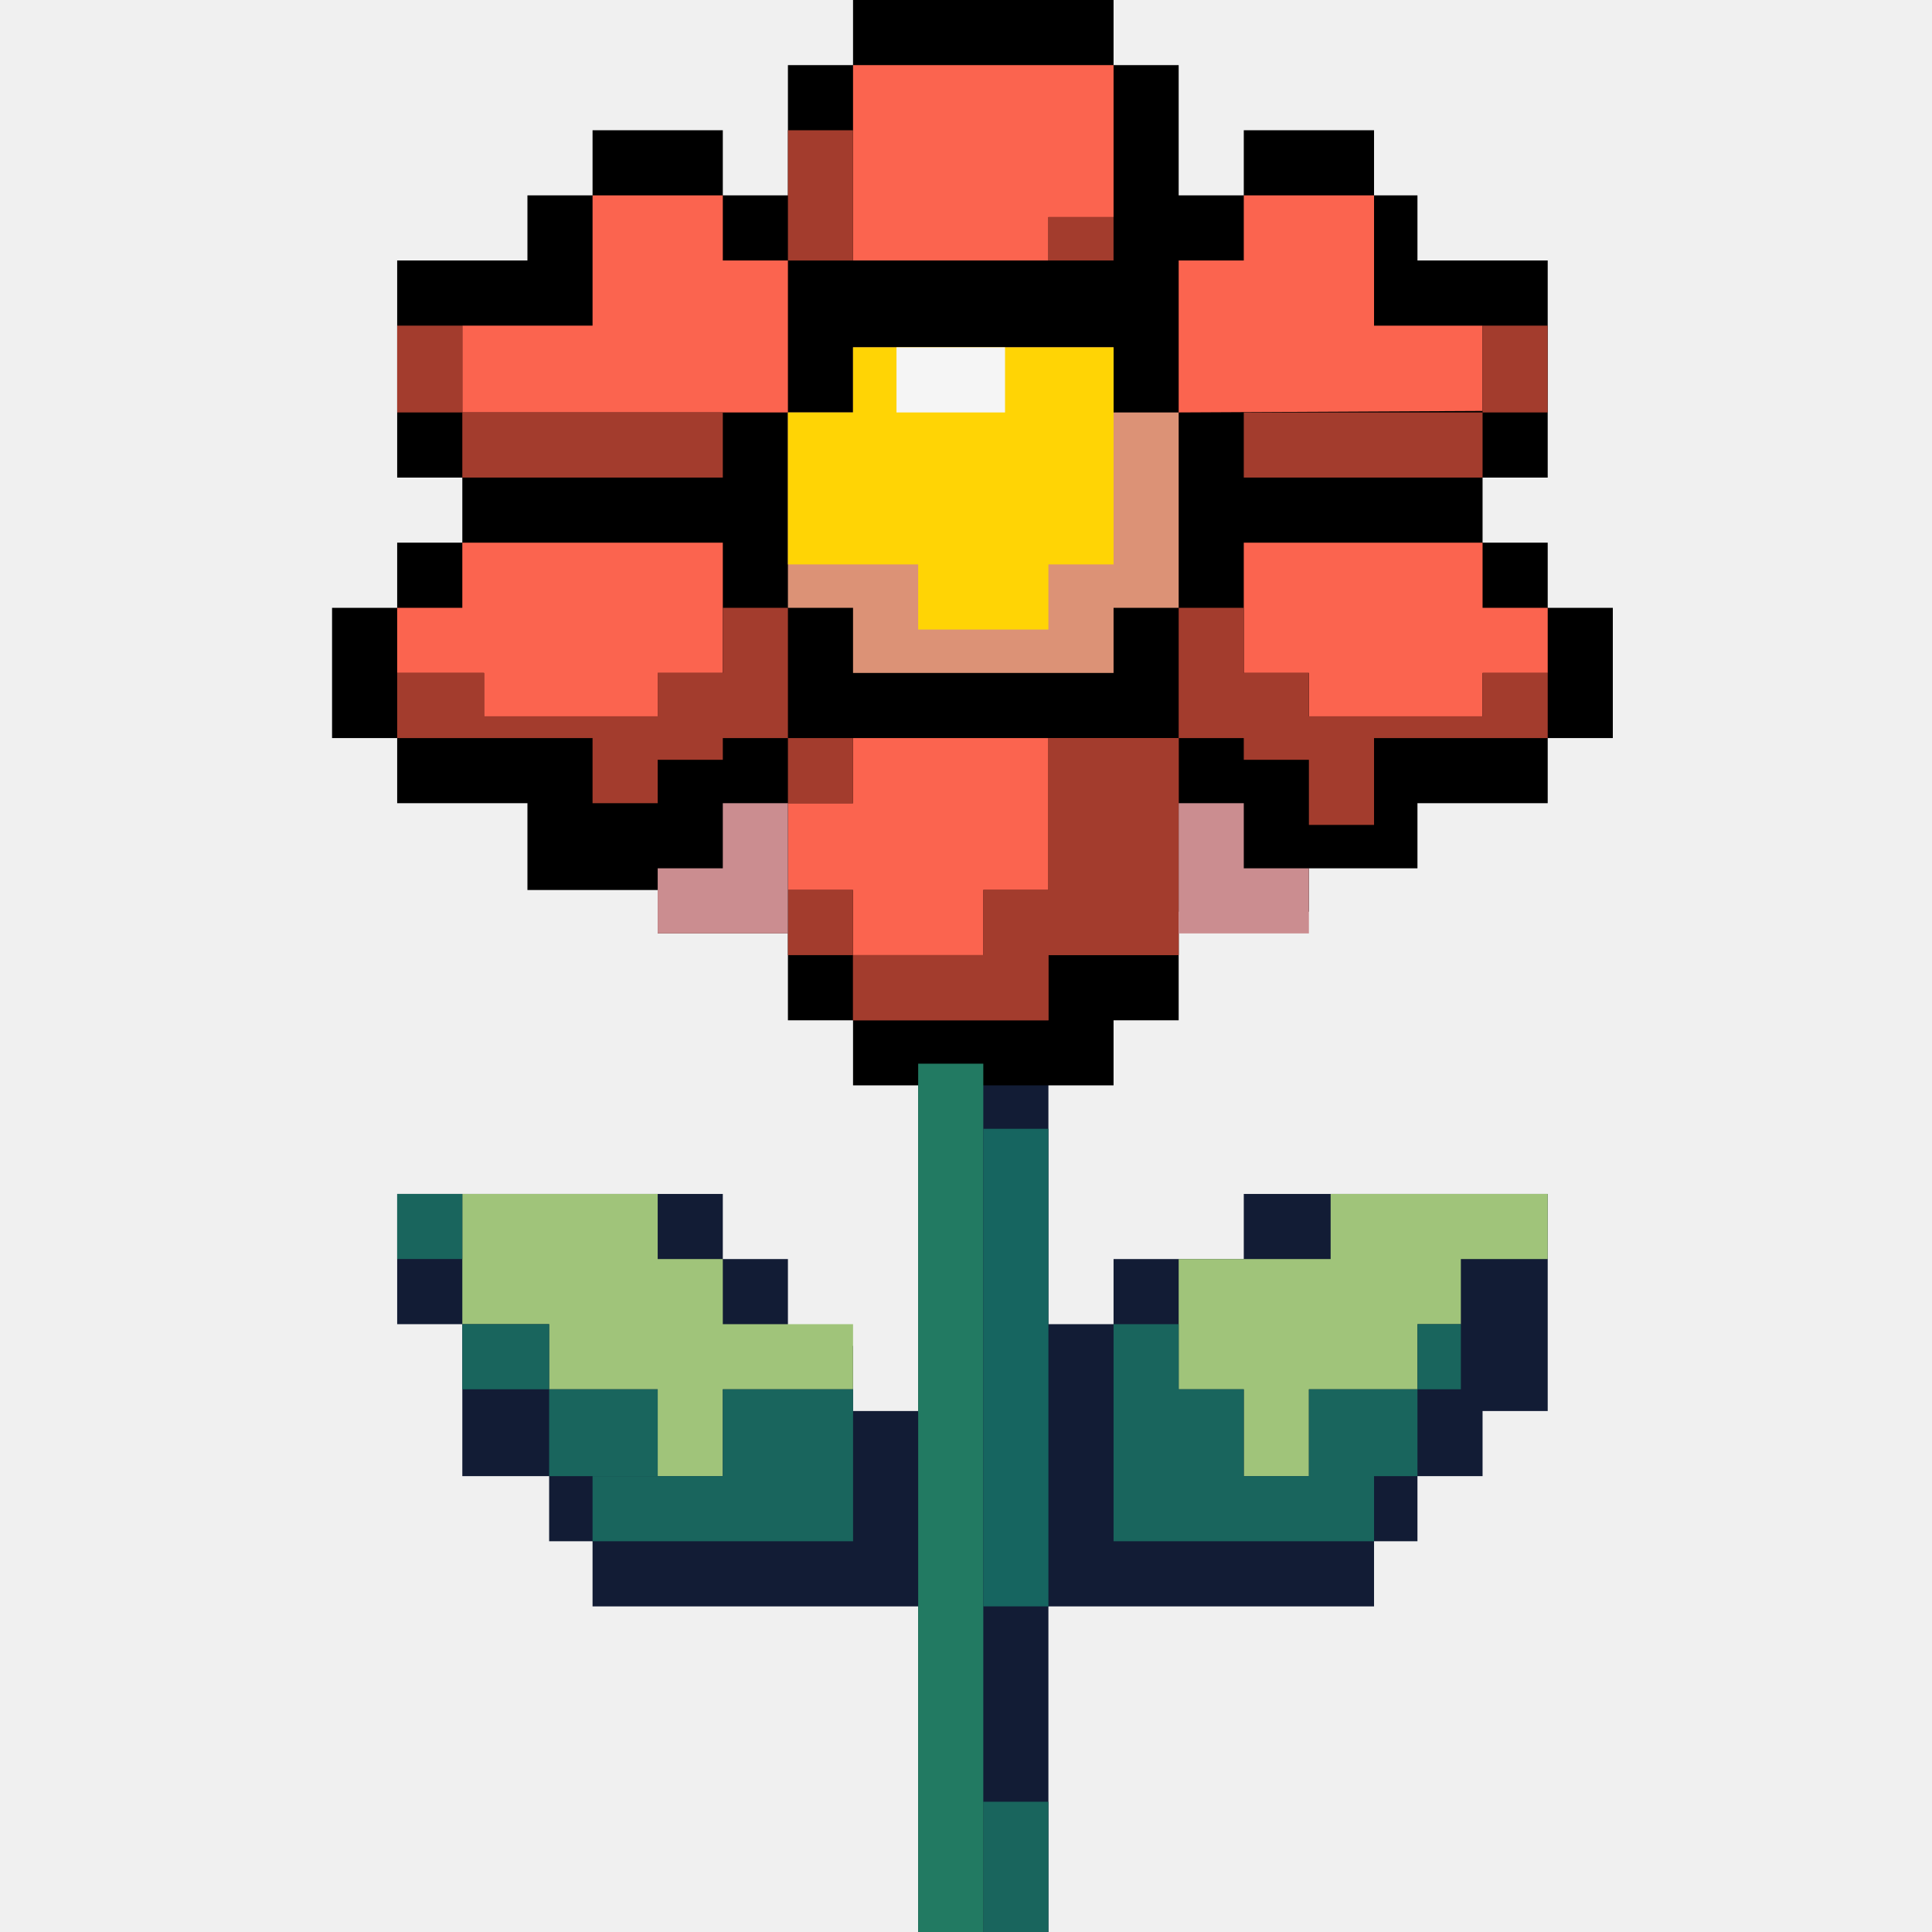
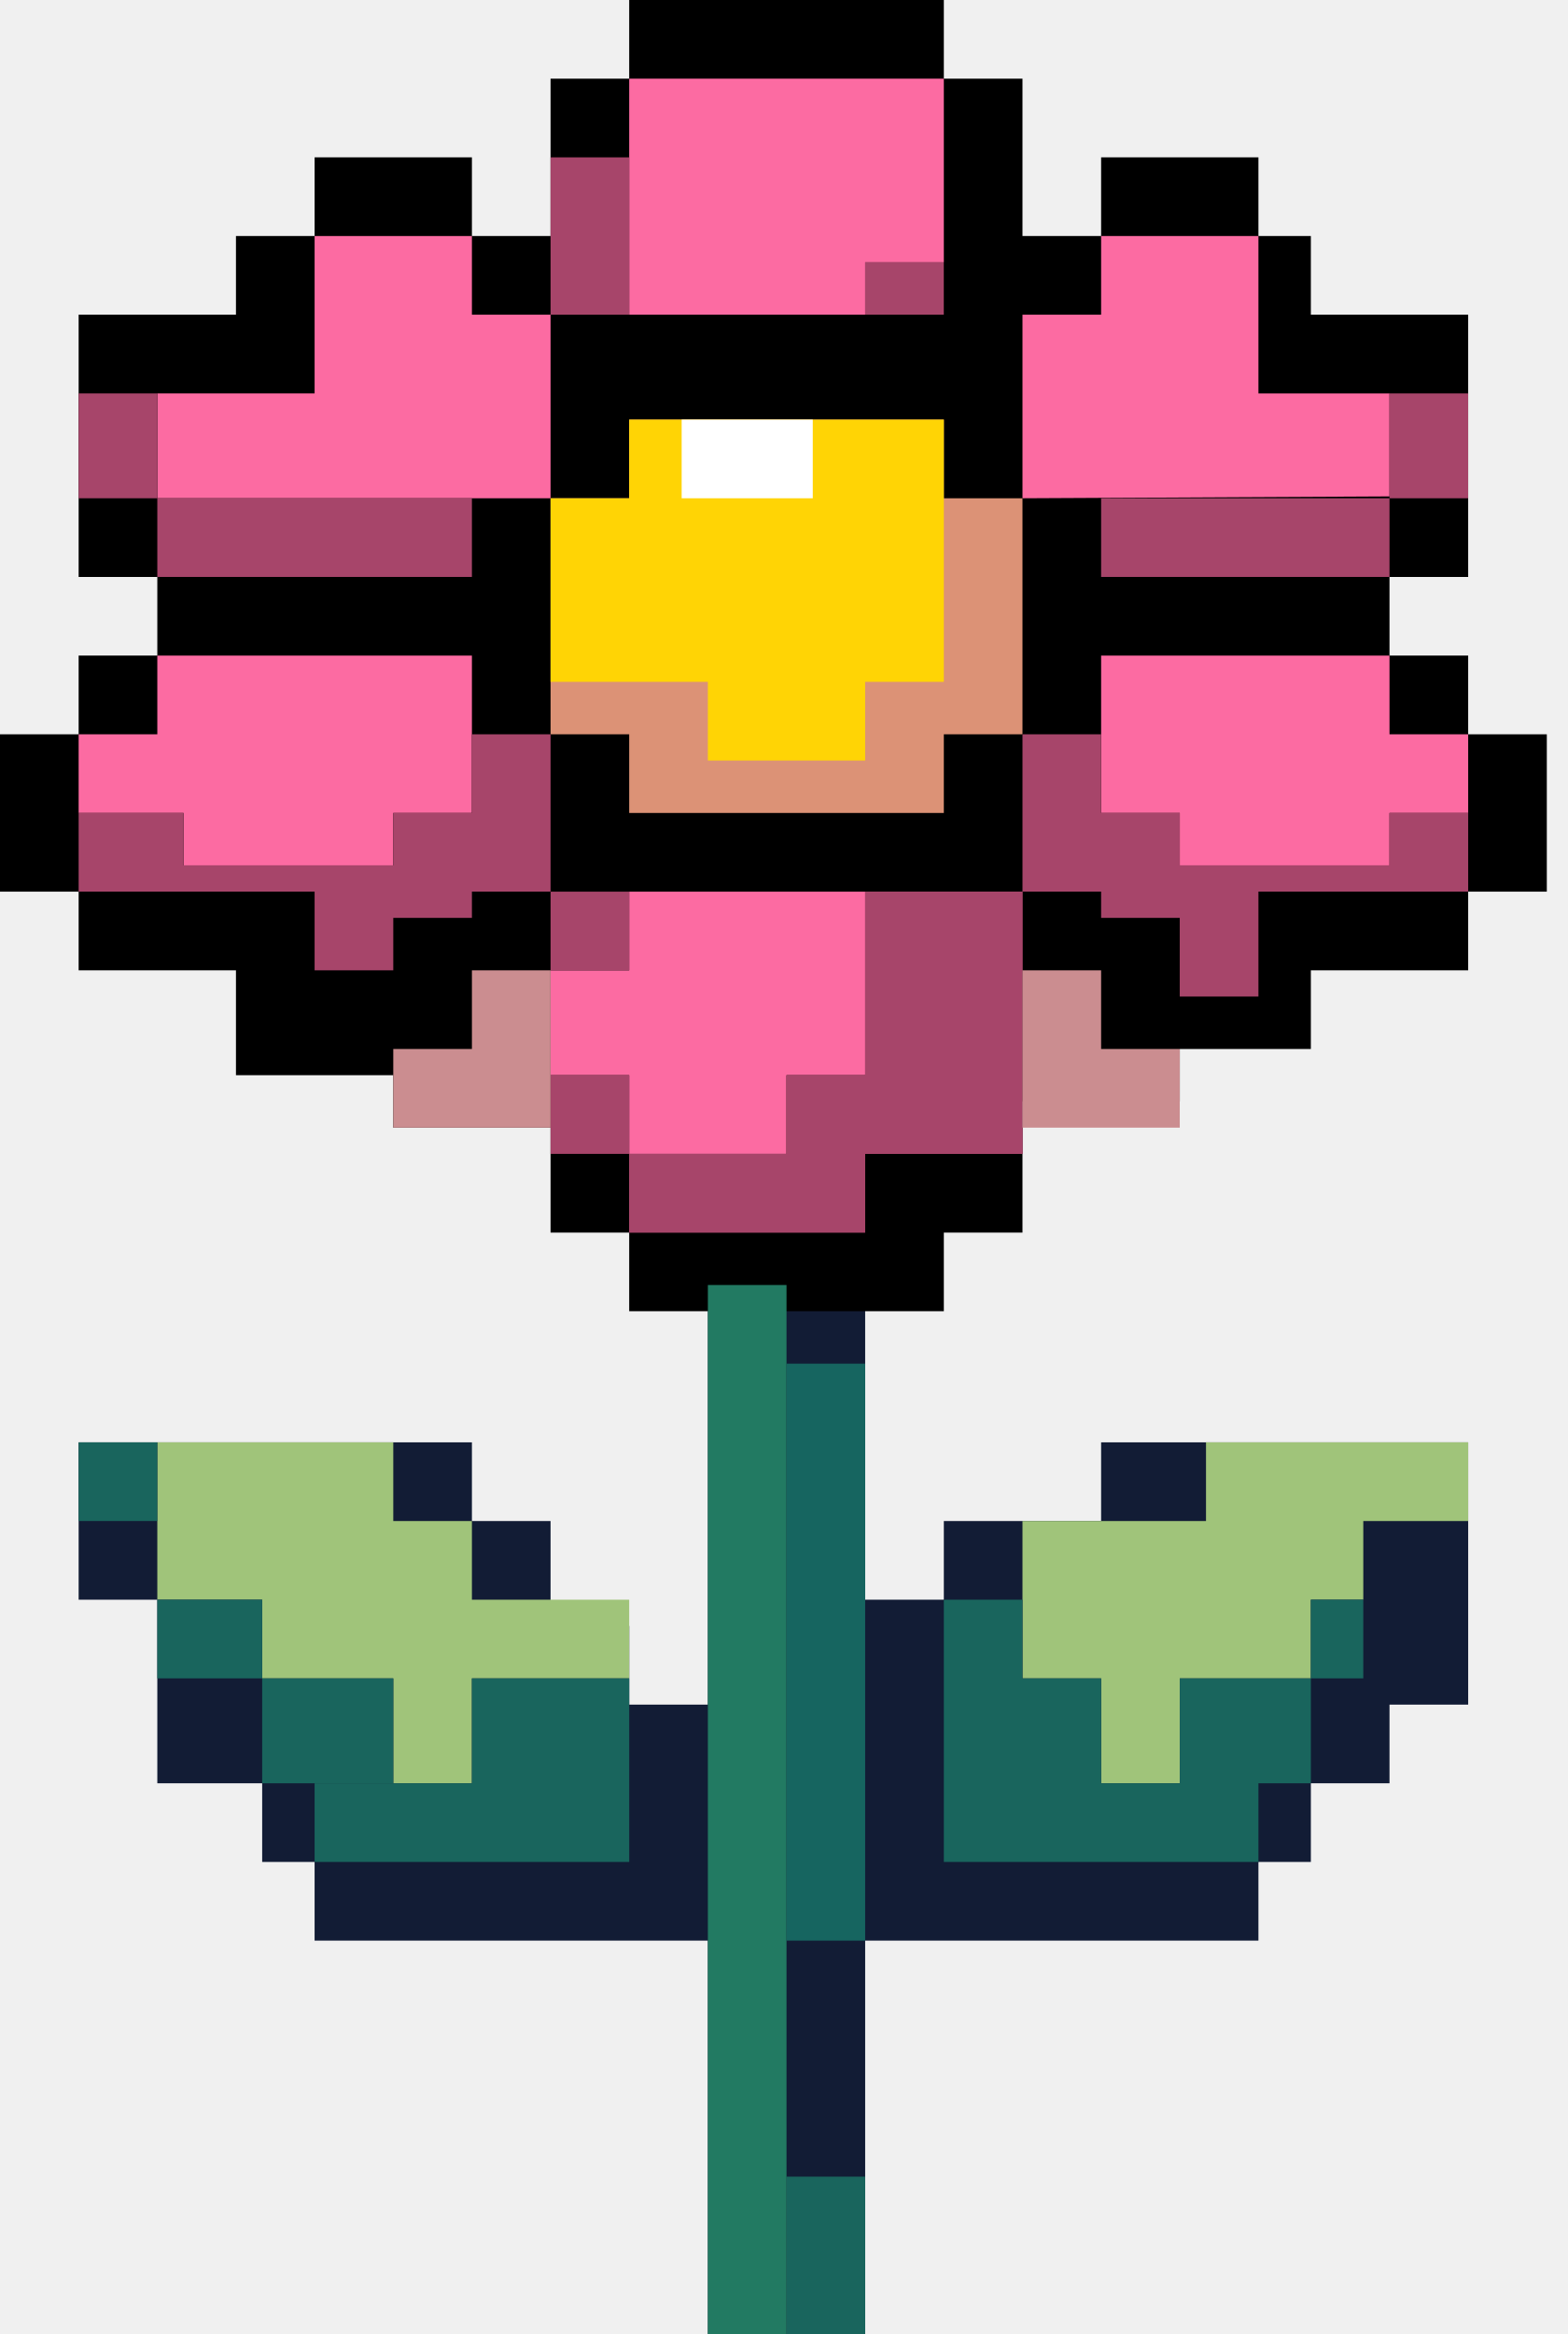
- <svg xmlns="http://www.w3.org/2000/svg" width="64" height="64" viewBox="0 0 64 64" fill="none">
-   <g clip-path="url(#clip0_1012_16931)">
-     <path d="M30.416 35.236H34.73V43.865H36.888V41.708H41.202V39.551H51.27V46.742H49.112V48.899H46.955V51.056H45.517V53.214H34.73V64H30.416V61.843V53.214H19.629V51.056H18.191V48.899H15.315V43.865H13.157V39.551H23.944V41.708H26.101V44.584H28.259V46.742H30.416V35.236Z" fill="#121C35" />
-     <path d="M28.258 0H36.888V2.157H39.045V6.472H41.202V4.315H45.517V6.472H46.955V8.629H51.27V15.82H49.112V17.977H51.27V20.135H53.427V24.449H51.27V26.607H46.955V28.764H43.36V30.202H39.045V33.798H36.888V35.955H28.258V33.798H26.101V30.921H21.787V29.483H17.472V26.607H13.157V24.449H11V20.135H13.157V17.977H15.315V15.82H13.157V8.629H17.472V6.472H19.629V4.315H23.944V6.472H26.101V2.157H28.258V0Z" fill="black" />
-     <path d="M15.315 10.787H19.629V6.472H23.944V8.629H26.101V10.787V13.663H15.315V10.787Z" fill="#FB644F" />
-     <path d="M15.315 17.977H23.944V22.292H21.787V23.73H16.034V22.292H13.157V20.135H15.315V17.977Z" fill="#FB644F" />
-     <path d="M28.258 2.157H36.888V7.191H34.73V8.629H28.258V2.157Z" fill="#FB644F" />
-     <path d="M39.045 8.629H41.202V6.472H45.517V8.629V10.787H49.112V13.612L39.045 13.663V8.629Z" fill="#FB644F" />
-     <path d="M28.258 24.45H34.73V29.483H32.573V31.64H28.258V29.483H26.101V26.607H28.258V24.45Z" fill="#FB644F" />
-     <path d="M41.202 17.977H49.112V20.135H51.27V22.292H49.112V23.73H43.36V22.292H41.202V17.977Z" fill="#FB644F" />
-     <path d="M28.258 11.506H36.888V13.663H39.045V20.135H36.888V22.292H28.258V20.135H26.101V13.663H28.258V11.506Z" fill="#DC9276" />
-     <rect x="13.157" y="10.787" width="2.157" height="2.876" fill="#A33C2D" />
-     <rect x="26.101" y="4.315" width="2.157" height="4.315" fill="#A33C2D" />
-     <rect x="49.112" y="10.787" width="2.157" height="2.876" fill="#A33C2D" />
-     <rect x="34.73" y="7.191" width="2.157" height="1.438" fill="#A33C2D" />
-     <rect x="26.101" y="24.45" width="2.157" height="2.157" fill="#A33C2D" />
-     <rect x="26.101" y="29.483" width="2.157" height="2.157" fill="#A33C2D" />
-     <path d="M28.258 31.64H32.573V29.483H34.73V24.45H39.045V31.64H34.73V33.798H28.258V31.64Z" fill="#A33C2D" />
-     <path d="M28.258 31.64H32.573V29.483H34.73V24.45H39.045V31.64H34.73V33.798H28.258V31.64Z" fill="#A33C2D" />
-     <path d="M13.157 22.292H16.034V23.73H21.787V22.292H23.944V20.135H26.101V23.73V24.45H23.944V25.169H21.787V26.607H19.629V24.45H13.157V22.292Z" fill="#A33C2D" />
-     <rect x="15.315" y="13.663" width="8.629" height="2.157" fill="#A33C2D" />
-     <rect x="41.202" y="13.663" width="7.91" height="2.157" fill="#A33C2D" />
-     <path d="M39.045 20.135H41.202V22.292H43.359V23.73H49.112V22.292H51.27V24.45H45.517V27.326H43.359V25.169H41.202V24.45H39.045V20.135Z" fill="#A33C2D" />
-     <path d="M21.787 28.764H23.944V26.607H26.101V28.764V30.921H21.787V28.764Z" fill="#CB8D90" />
-     <path d="M39.045 26.607H41.202V28.764H43.359V30.921H41.202H39.045V26.607Z" fill="#CB8D90" />
-     <path d="M28.258 11.506H36.888V18.697H34.73V20.854H30.416V18.697H26.101V13.663H28.258V11.506Z" fill="#FFD405" />
-     <rect x="29.697" y="11.506" width="3.596" height="2.157" fill="#F5F5F5" />
-     <path d="M15.315 39.55H21.787V41.708H23.944V43.865H28.258V46.022H23.944V48.899H21.787V46.022H18.191V43.865H15.315V39.55Z" fill="#A0C47A" />
-     <path d="M51.27 39.55H44.079V41.708H41.202H39.045V46.022H41.202V48.899H43.359V46.022H46.955V43.865H48.393V41.708H51.27V39.55Z" fill="#A0C47A" />
-     <rect x="13.157" y="39.55" width="2.157" height="2.157" fill="#19655D" />
-     <rect x="46.955" y="43.865" width="1.438" height="2.157" fill="#19655D" />
-     <path d="M43.36 46.022H46.955V48.899H45.517V51.056H36.888V43.865H39.045V46.022H41.202V48.899H43.36V46.022Z" fill="#19655D" />
-     <rect x="18.191" y="46.023" width="3.596" height="2.876" fill="#19655D" />
-     <path d="M19.629 48.899H23.944V46.023H28.259V48.899V51.056H19.629V48.899Z" fill="#19655D" />
-     <rect x="15.315" y="43.865" width="2.876" height="2.157" fill="#19655D" />
-     <rect x="32.573" y="59.685" width="2.157" height="4.315" fill="#19655D" />
-     <rect x="30.416" y="35.236" width="2.157" height="28.764" fill="#227A62" />
-     <rect x="32.573" y="37.393" width="2.157" height="15.82" fill="#166560" />
+ <svg xmlns="http://www.w3.org/2000/svg" width="43" height="64" viewBox="0 0 43 64" fill="none">
+   <g clip-path="url(#clip0_834_6929)">
+     <path d="M19.416 35.236H23.73V43.865H25.888V41.708H30.202V39.55H40.27V46.742H38.112V48.899H35.955V51.056H34.517V53.213H23.73V64H19.416V61.843V53.213H8.629V51.056H7.191V48.899H4.315V43.865H2.157V39.55H12.944V41.708H15.101V44.584H17.259V46.742H19.416V35.236Z" fill="#121C35" />
+     <path d="M17.258 0H25.888V2.157H28.045V6.472H30.202V4.315H34.517V6.472H35.955V8.629H40.27V15.82H38.112V17.977H40.27V20.135H42.427V24.449H40.27V26.607H35.955V28.764H32.36V30.202H28.045V33.798H25.888V35.955H17.258V33.798H15.101V30.921H10.787V29.483H6.472V26.607H2.157V24.449H0V20.135H2.157V17.977H4.315V15.82H2.157V8.629H6.472V6.472H8.629V4.315H12.944V6.472H15.101V2.157H17.258V0Z" fill="black" />
+     <path d="M4.315 10.787H8.629V6.472H12.944V8.629H15.101V10.787V13.663H4.315V10.787Z" fill="#FC6BA2" />
+     <path d="M4.315 17.977H12.944V22.292H10.787V23.73H5.034V22.292H2.157V20.135H4.315V17.977Z" fill="#FC6BA2" />
+     <path d="M17.258 2.157H25.888V7.191H23.73V8.629H17.258V2.157Z" fill="#FC6BA2" />
+     <path d="M28.045 8.629H30.202V6.472H34.517V8.629V10.787H38.112V13.612L28.045 13.663V8.629Z" fill="#FC6BA2" />
+     <path d="M17.258 24.45H23.73V29.483H21.573V31.64H17.258V29.483H15.101V26.607H17.258V24.45Z" fill="#FC6BA2" />
+     <path d="M30.202 17.977H38.112V20.135H40.27V22.292H38.112V23.73H32.36V22.292H30.202V17.977Z" fill="#FC6BA2" />
+     <path d="M17.258 11.506H25.888V13.663H28.045V20.135H25.888V22.292H17.258V20.135H15.101V13.663H17.258V11.506Z" fill="#DC9276" />
+     <rect x="2.157" y="10.787" width="2.157" height="2.876" fill="#A7456A" />
+     <rect x="15.101" y="4.315" width="2.157" height="4.315" fill="#A7456A" />
+     <rect x="38.112" y="10.787" width="2.157" height="2.876" fill="#A7456A" />
+     <rect x="23.73" y="7.191" width="2.157" height="1.438" fill="#A7456A" />
+     <rect x="15.101" y="24.45" width="2.157" height="2.157" fill="#A7456A" />
+     <rect x="15.101" y="29.483" width="2.157" height="2.157" fill="#A7456A" />
+     <path d="M17.258 31.64H21.573V29.483H23.73V24.45H28.045V31.64H23.73V33.798H17.258V31.64Z" fill="#A7456A" />
+     <path d="M17.258 31.64H21.573V29.483H23.73V24.45H28.045V31.64H23.73V33.798H17.258V31.64Z" fill="#A7456A" />
+     <path d="M2.157 22.292H5.034V23.73H10.787V22.292H12.944V20.135H15.101V23.73V24.449H12.944V25.169H10.787V26.607H8.629V24.449H2.157V22.292Z" fill="#A7456A" />
+     <rect x="4.315" y="13.663" width="8.629" height="2.157" fill="#A7456A" />
+     <rect x="30.202" y="13.663" width="7.91" height="2.157" fill="#A7456A" />
+     <path d="M28.045 20.135H30.202V22.292H32.359V23.73H38.112V22.292H40.27V24.449H34.517V27.326H32.359V25.169H30.202V24.449H28.045V20.135Z" fill="#A7456A" />
+     <path d="M10.787 28.764H12.944V26.607H15.101V28.764V30.921H10.787V28.764Z" fill="#CB8D90" />
+     <path d="M28.045 26.607H30.202V28.764H32.359V30.921H30.202H28.045V26.607Z" fill="#CB8D90" />
+     <path d="M17.258 11.506H25.888V18.697H23.73V20.854H19.416V18.697H15.101V13.663H17.258V11.506Z" fill="#FFD405" />
+     <rect x="18.697" y="11.506" width="3.596" height="2.157" fill="white" />
+     <path d="M4.315 39.55H10.787V41.708H12.944V43.865H17.258V46.022H12.944V48.899H10.787V46.022H7.191V43.865H4.315V39.55Z" fill="#A0C47A" />
+     <path d="M40.27 39.55H33.079V41.708H30.202H28.045V46.022H30.202V48.899H32.359V46.022H35.955V43.865H37.393V41.708H40.27V39.55Z" fill="#A0C47A" />
+     <rect x="2.157" y="39.55" width="2.157" height="2.157" fill="#19655D" />
+     <rect x="35.955" y="43.865" width="1.438" height="2.157" fill="#19655D" />
+     <path d="M32.36 46.023H35.955V48.899H34.517V51.056H25.888V43.865H28.045V46.023H30.202V48.899H32.36V46.023Z" fill="#19655D" />
+     <rect x="7.191" y="46.023" width="3.596" height="2.876" fill="#19655D" />
+     <path d="M8.629 48.899H12.944V46.023H17.259V48.899V51.056H8.629V48.899Z" fill="#19655D" />
+     <rect x="4.315" y="43.865" width="2.876" height="2.157" fill="#19655D" />
+     <rect x="21.573" y="59.685" width="2.157" height="4.315" fill="#19655D" />
+     <rect x="19.416" y="35.236" width="2.157" height="28.764" fill="#227A62" />
+     <rect x="21.573" y="37.393" width="2.157" height="15.82" fill="#166560" />
  </g>
  <defs>
-     <clipPath id="clip0_1012_16931">
-       <rect width="42.427" height="64" fill="white" transform="translate(11)" />
+     <clipPath id="clip0_834_6929">
+       <rect width="42.427" height="64" fill="white" />
    </clipPath>
  </defs>
</svg>
